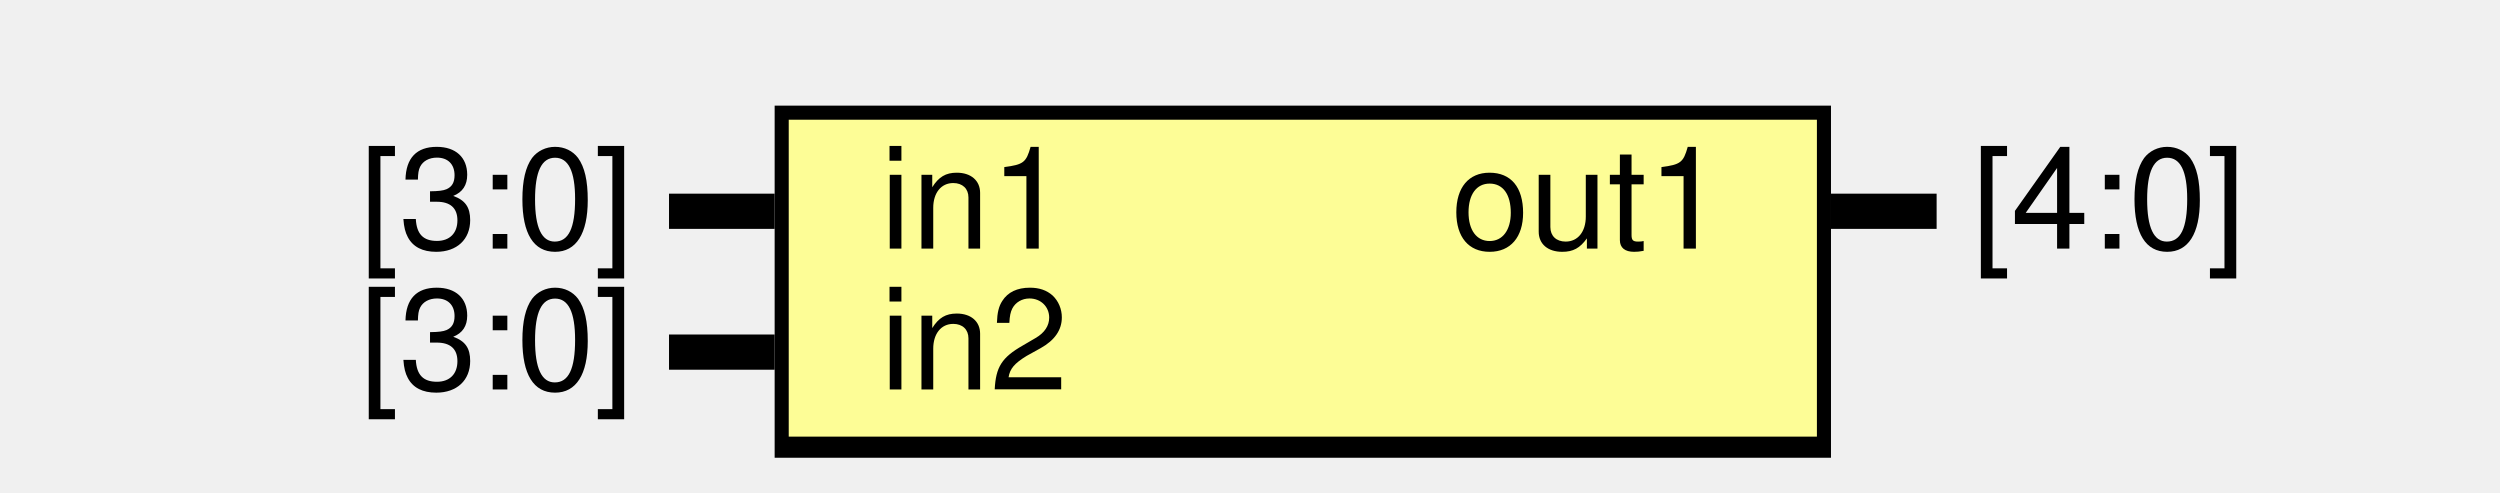
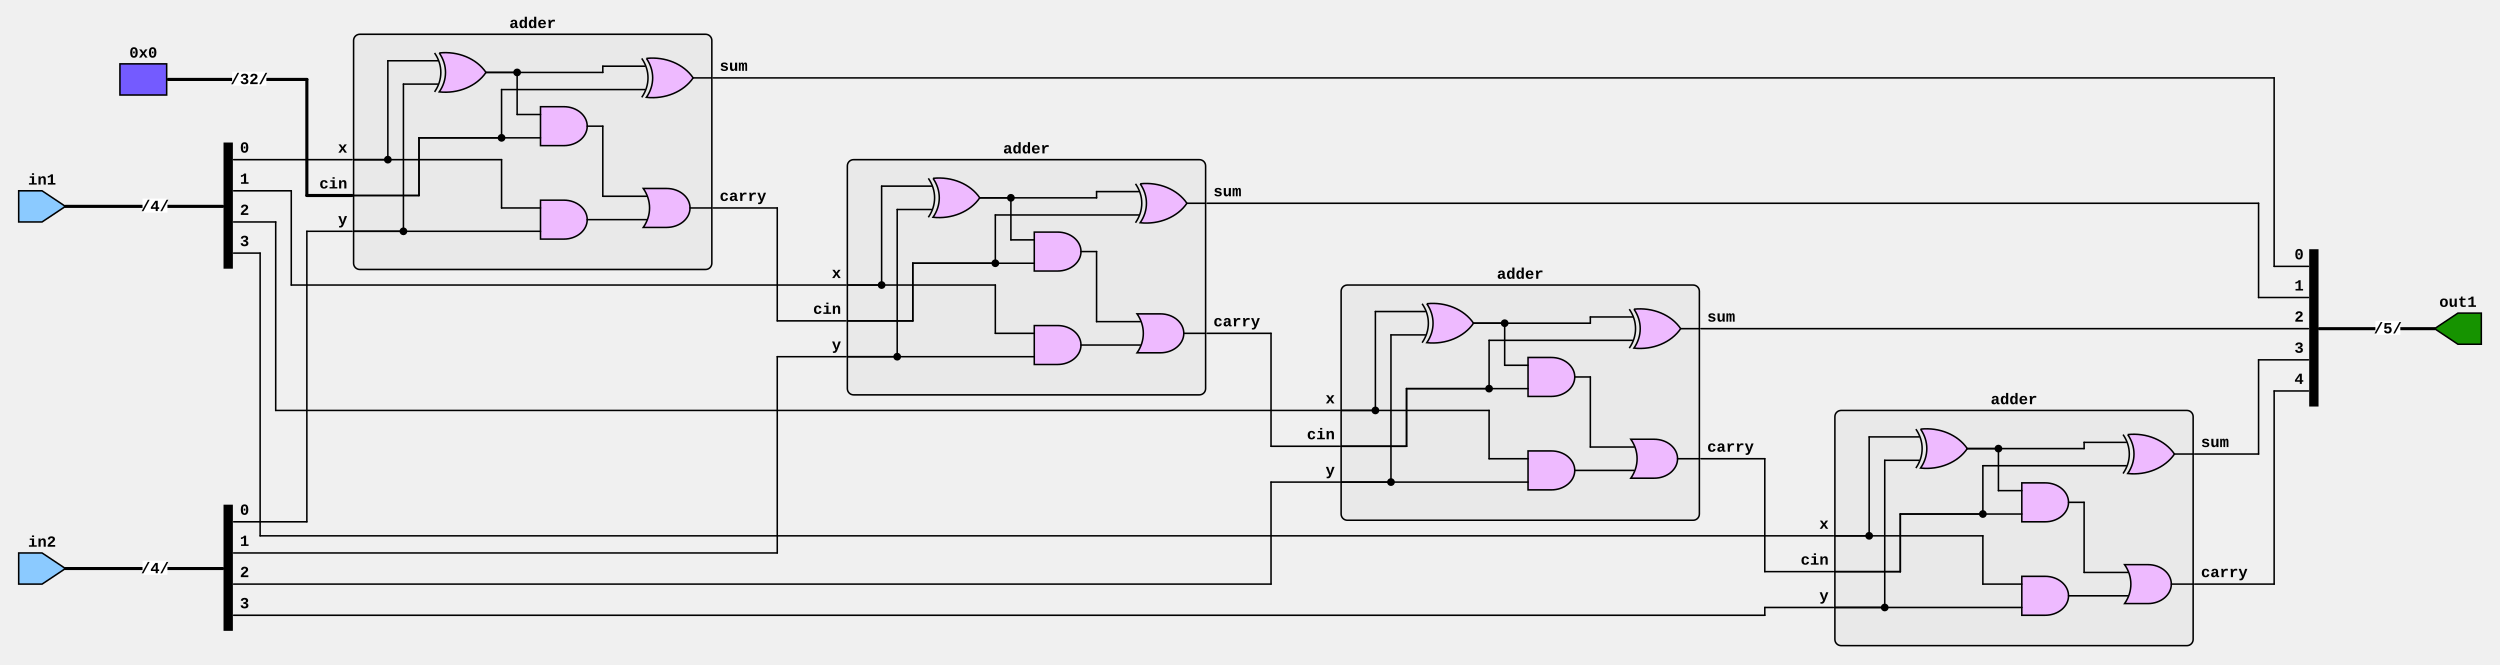
- <svg xmlns="http://www.w3.org/2000/svg" xmlns:ns1="http://svgjs.com/svgjs" version="1.1" viewBox="0 0 355 70">
-   <svg id="SvgjsSvg1002" width="2" height="0" focusable="false" style="overflow:hidden;top:-100%;left:-100%;position:absolute;opacity:0">
-     <polyline id="SvgjsPolyline1003" points="95,0 110,0" />
-     <path id="SvgjsPath1004" d="M0 0 " />
-   </svg>
-   <rect id="SvgjsRect1006" width="150" height="50" fill="black" x="110" y="15" />
-   <rect id="SvgjsRect1007" width="146" height="45" fill="#fdfd96" x="112" y="17" />
-   <text id="SvgjsText1008" font-family="Helvetica" x="90" y="9.302" font-size="20" text-anchor="end" family="Helvetica" size="20" anchor="end" ns1:data="{&quot;leading&quot;:&quot;1.3&quot;}">
-     <tspan id="SvgjsTspan1009" dy="26" x="90" ns1:data="{&quot;newLined&quot;:true}">   [3:0] </tspan>
-   </text>
-   <text id="SvgjsText1010" font-family="Helvetica" x="125" y="9.302" font-size="20" text-anchor="start" family="Helvetica" size="20" anchor="start" ns1:data="{&quot;leading&quot;:&quot;1.3&quot;}">
-     <tspan id="SvgjsTspan1011" dy="26" x="125" ns1:data="{&quot;newLined&quot;:true}">   in1 </tspan>
-   </text>
-   <line id="SvgjsLine1012" x1="95" y1="30" x2="110" y2="30" stroke-linecap="rec" stroke="black" stroke-width="5" />
-   <text id="SvgjsText1013" font-family="Helvetica" x="90" y="29.302" font-size="20" text-anchor="end" family="Helvetica" size="20" anchor="end" ns1:data="{&quot;leading&quot;:&quot;1.3&quot;}">
-     <tspan id="SvgjsTspan1014" dy="26" x="90" ns1:data="{&quot;newLined&quot;:true}">   [3:0] </tspan>
-   </text>
-   <text id="SvgjsText1015" font-family="Helvetica" x="125" y="29.302" font-size="20" text-anchor="start" family="Helvetica" size="20" anchor="start" ns1:data="{&quot;leading&quot;:&quot;1.3&quot;}">
-     <tspan id="SvgjsTspan1016" dy="26" x="125" ns1:data="{&quot;newLined&quot;:true}">   in2 </tspan>
-   </text>
-   <line id="SvgjsLine1017" x1="95" y1="50" x2="110" y2="50" stroke-linecap="rec" stroke="black" stroke-width="5" />
-   <text id="SvgjsText1018" font-family="Helvetica" x="280" y="9.302" font-size="20" text-anchor="start" family="Helvetica" size="20" anchor="start" ns1:data="{&quot;leading&quot;:&quot;1.3&quot;}">
-     <tspan id="SvgjsTspan1019" dy="26" x="280" ns1:data="{&quot;newLined&quot;:true}">   [4:0] </tspan>
-   </text>
-   <text id="SvgjsText1020" font-family="Helvetica" x="245" y="9.302" font-size="20" text-anchor="end" family="Helvetica" size="20" anchor="end" ns1:data="{&quot;leading&quot;:&quot;1.3&quot;}">
-     <tspan id="SvgjsTspan1021" dy="26" x="245" ns1:data="{&quot;newLined&quot;:true}">   out1 </tspan>
-   </text>
-   <line id="SvgjsLine1022" x1="260" y1="30" x2="275" y2="30" stroke-linecap="rec" stroke="black" stroke-width="5" />
+ <svg xmlns="http://www.w3.org/2000/svg" xmlns:ns1="https://github.com/nturley/netlistsvg" width="1605" height="426.5">
+   <style>svg {
+   stroke:#000;
+   fill:none;
+ }
+ text {
+   fill:#000;
+   stroke:none;
+   font-size:10px;
+   font-weight: bold;
+   font-family: "Courier New", monospace;
+ }
+ line {
+     stroke-linecap: round;
+ }
+ .nodelabel {
+   text-anchor: middle;
+ }
+ .inputPortLabel {
+   text-anchor: end;
+ }
+ .splitjoinBody {
+   fill:#000;
+ }</style>
+   <g ns1:type="sub_odd" transform="translate(227,22)" ns1:width="30" ns1:height="40" id="cell_adder1">
+     <text x="115" y="-4" class="nodelabel cell_adder1" ns1:attribute="ref">adder</text>
+     <rect width="230" height="151" ns1:generic="body" fill="#e9e9e9" rx="4" class="cell_adder1" />
+     <g ns1:type="and" transform="translate(120,46.5)" ns1:width="30" ns1:height="25" id="cell_$and$Mult_Adder.v:18$4">
+       <ns1:alias val="$and" />
+       <ns1:alias val="$logic_and" />
+       <ns1:alias val="$_AND_" />
+       <path d="M0,0 L0,25 L15,25 A15 12.5 0 0 0 15,0 Z" fill="#eebaff" class="cell_$and$Mult_Adder.v:18$4" />
+       <g ns1:x="0" ns1:y="5" ns1:pid="A" />
+       <g ns1:x="0" ns1:y="20" ns1:pid="B" />
+       <g ns1:x="30" ns1:y="12.5" ns1:pid="Y" />
+     </g>
+     <g ns1:type="and" transform="translate(120,106.5)" ns1:width="30" ns1:height="25" id="cell_$and$Mult_Adder.v:18$5">
+       <ns1:alias val="$and" />
+       <ns1:alias val="$logic_and" />
+       <ns1:alias val="$_AND_" />
+       <path d="M0,0 L0,25 L15,25 A15 12.5 0 0 0 15,0 Z" fill="#eebaff" class="cell_$and$Mult_Adder.v:18$5" />
+       <g ns1:x="0" ns1:y="5" ns1:pid="A" />
+       <g ns1:x="0" ns1:y="20" ns1:pid="B" />
+       <g ns1:x="30" ns1:y="12.5" ns1:pid="Y" />
+     </g>
+     <g ns1:type="or" transform="translate(186,99)" ns1:width="30" ns1:height="25" id="cell_$or$Mult_Adder.v:18$6">
+       <ns1:alias val="$or" />
+       <ns1:alias val="$logic_or" />
+       <ns1:alias val="$_OR_" />
+       <path d="M0,25 L0,25 L15,25 A15 12.5 0 0 0 15,0 L0,0 A30 25 0 0 1 0,25 Z" fill="#eebaff" class="cell_$or$Mult_Adder.v:18$6" />
+       <g ns1:x="2" ns1:y="5" ns1:pid="A" />
+       <g ns1:x="2" ns1:y="20" ns1:pid="B" />
+       <g ns1:x="30" ns1:y="12.5" ns1:pid="Y" />
+     </g>
+     <g ns1:type="reduce_xor" transform="translate(52,12)" ns1:width="33" ns1:height="25" id="cell_$xor$Mult_Adder.v:16$2">
+       <ns1:alias val="$xor" />
+       <ns1:alias val="$reduce_xor" />
+       <ns1:alias val="$_XOR_" />
+       <path d="M3,0 A30 25 0 0 1 3,25 A30 25 0 0 0 33,12.5 A30 25 0 0 0 3,0" fill="#eebaff" class="cell_$xor$Mult_Adder.v:16$2" />
+       <path d="M0,0 A30 25 0 0 1 0,25" class="cell_$xor$Mult_Adder.v:16$2" />
+       <g ns1:x="2" ns1:y="5" ns1:pid="A" />
+       <g ns1:x="2" ns1:y="20" ns1:pid="B" />
+       <g ns1:x="33" ns1:y="12.5" ns1:pid="Y" />
+     </g>
+     <g ns1:type="reduce_xor" transform="translate(185,15.5)" ns1:width="33" ns1:height="25" id="cell_$xor$Mult_Adder.v:17$3">
+       <ns1:alias val="$xor" />
+       <ns1:alias val="$reduce_xor" />
+       <ns1:alias val="$_XOR_" />
+       <path d="M3,0 A30 25 0 0 1 3,25 A30 25 0 0 0 33,12.5 A30 25 0 0 0 3,0" fill="#eebaff" class="cell_$xor$Mult_Adder.v:17$3" />
+       <path d="M0,0 A30 25 0 0 1 0,25" class="cell_$xor$Mult_Adder.v:17$3" />
+       <g ns1:x="2" ns1:y="5" ns1:pid="A" />
+       <g ns1:x="2" ns1:y="20" ns1:pid="B" />
+       <g ns1:x="33" ns1:y="12.5" ns1:pid="Y" />
+     </g>
+     <line x1="85" x2="105" y1="24.5" y2="24.5" class="net_7" />
+     <line x1="105" x2="105" y1="24.5" y2="51.5" class="net_7" />
+     <circle cx="105" cy="24.5" r="2" style="fill:#000" class="net_7" />
+     <line x1="105" x2="120" y1="51.5" y2="51.5" class="net_7" />
+     <line x1="85" x2="160" y1="24.5" y2="24.5" class="net_7" />
+     <line x1="160" x2="160" y1="24.5" y2="20.5" class="net_7" />
+     <line x1="160" x2="187" y1="20.5" y2="20.5" class="net_7" />
+     <line x1="0" x2="42" y1="103.5" y2="103.5" class="net_4" />
+     <line x1="42" x2="42" y1="103.5" y2="66.5" class="net_4" />
+     <line x1="42" x2="120" y1="66.5" y2="66.5" class="net_4" />
+     <line x1="0" x2="42" y1="103.5" y2="103.5" class="net_4" />
+     <line x1="42" x2="42" y1="103.5" y2="66.5" class="net_4" />
+     <line x1="42" x2="95" y1="66.5" y2="66.5" class="net_4" />
+     <line x1="95" x2="95" y1="66.5" y2="35.5" class="net_4" />
+     <circle cx="95" cy="66.5" r="2" style="fill:#000" class="net_4" />
+     <line x1="95" x2="187" y1="35.5" y2="35.5" class="net_4" />
+     <line x1="0" x2="95" y1="80.5" y2="80.5" class="net_2" />
+     <line x1="95" x2="95" y1="80.5" y2="111.5" class="net_2" />
+     <line x1="95" x2="120" y1="111.5" y2="111.5" class="net_2" />
+     <line x1="0" x2="22" y1="80.5" y2="80.5" class="net_2" />
+     <line x1="22" x2="22" y1="80.5" y2="17" class="net_2" />
+     <circle cx="22" cy="80.5" r="2" style="fill:#000" class="net_2" />
+     <line x1="22" x2="54" y1="17" y2="17" class="net_2" />
+     <line x1="0" x2="120" y1="126.5" y2="126.5" class="net_3" />
+     <line x1="0" x2="32" y1="126.5" y2="126.5" class="net_3" />
+     <line x1="32" x2="32" y1="126.5" y2="32" class="net_3" />
+     <circle cx="32" cy="126.5" r="2" style="fill:#000" class="net_3" />
+     <line x1="32" x2="54" y1="32" y2="32" class="net_3" />
+     <line x1="150" x2="160" y1="59" y2="59" class="net_8" />
+     <line x1="160" x2="160" y1="59" y2="104" class="net_8" />
+     <line x1="160" x2="188" y1="104" y2="104" class="net_8" />
+     <line x1="150" x2="188" y1="119" y2="119" class="net_9" />
+     <line x1="218" x2="230" y1="28" y2="28" class="net_5" />
+     <line x1="216" x2="230" y1="111.5" y2="111.5" class="net_6" />
+     <g transform="translate(-1,103)" ns1:x="0" ns1:y="10" ns1:pid="in0" id="port_adder1~cin">
+       <text x="-3" y="-4" class="inputPortLabel cell_adder1">cin</text>
+     </g>
+     <g transform="translate(-1,80)" ns1:x="0" ns1:y="10" ns1:pid="in0" id="port_adder1~x">
+       <text x="-3" y="-4" class="inputPortLabel cell_adder1">x</text>
+     </g>
+     <g transform="translate(-1,126)" ns1:x="0" ns1:y="10" ns1:pid="in0" id="port_adder1~y">
+       <text x="-3" y="-4" class="inputPortLabel cell_adder1">y</text>
+     </g>
+     <g transform="translate(230,111)" ns1:x="30" ns1:y="10" ns1:pid="out0" id="port_adder1~carry">
+       <text x="5" y="-4" style="fill:#000; stroke:none" class="cell_adder1">carry</text>
+     </g>
+     <g transform="translate(230,27.5)" ns1:x="30" ns1:y="10" ns1:pid="out0" id="port_adder1~sum">
+       <text x="5" y="-4" style="fill:#000; stroke:none" class="cell_adder1">sum</text>
+     </g>
+   </g>
+   <g ns1:type="sub_odd" transform="translate(544,102.5)" ns1:width="30" ns1:height="40" id="cell_adder2">
+     <text x="115" y="-4" class="nodelabel cell_adder2" ns1:attribute="ref">adder</text>
+     <rect width="230" height="151" ns1:generic="body" fill="#e9e9e9" rx="4" class="cell_adder2" />
+     <g ns1:type="and" transform="translate(120,46.5)" ns1:width="30" ns1:height="25" id="cell_$and$Mult_Adder.v:18$4">
+       <ns1:alias val="$and" />
+       <ns1:alias val="$logic_and" />
+       <ns1:alias val="$_AND_" />
+       <path d="M0,0 L0,25 L15,25 A15 12.5 0 0 0 15,0 Z" fill="#eebaff" class="cell_$and$Mult_Adder.v:18$4" />
+       <g ns1:x="0" ns1:y="5" ns1:pid="A" />
+       <g ns1:x="0" ns1:y="20" ns1:pid="B" />
+       <g ns1:x="30" ns1:y="12.5" ns1:pid="Y" />
+     </g>
+     <g ns1:type="and" transform="translate(120,106.5)" ns1:width="30" ns1:height="25" id="cell_$and$Mult_Adder.v:18$5">
+       <ns1:alias val="$and" />
+       <ns1:alias val="$logic_and" />
+       <ns1:alias val="$_AND_" />
+       <path d="M0,0 L0,25 L15,25 A15 12.5 0 0 0 15,0 Z" fill="#eebaff" class="cell_$and$Mult_Adder.v:18$5" />
+       <g ns1:x="0" ns1:y="5" ns1:pid="A" />
+       <g ns1:x="0" ns1:y="20" ns1:pid="B" />
+       <g ns1:x="30" ns1:y="12.5" ns1:pid="Y" />
+     </g>
+     <g ns1:type="or" transform="translate(186,99)" ns1:width="30" ns1:height="25" id="cell_$or$Mult_Adder.v:18$6">
+       <ns1:alias val="$or" />
+       <ns1:alias val="$logic_or" />
+       <ns1:alias val="$_OR_" />
+       <path d="M0,25 L0,25 L15,25 A15 12.5 0 0 0 15,0 L0,0 A30 25 0 0 1 0,25 Z" fill="#eebaff" class="cell_$or$Mult_Adder.v:18$6" />
+       <g ns1:x="2" ns1:y="5" ns1:pid="A" />
+       <g ns1:x="2" ns1:y="20" ns1:pid="B" />
+       <g ns1:x="30" ns1:y="12.5" ns1:pid="Y" />
+     </g>
+     <g ns1:type="reduce_xor" transform="translate(52,12)" ns1:width="33" ns1:height="25" id="cell_$xor$Mult_Adder.v:16$2">
+       <ns1:alias val="$xor" />
+       <ns1:alias val="$reduce_xor" />
+       <ns1:alias val="$_XOR_" />
+       <path d="M3,0 A30 25 0 0 1 3,25 A30 25 0 0 0 33,12.5 A30 25 0 0 0 3,0" fill="#eebaff" class="cell_$xor$Mult_Adder.v:16$2" />
+       <path d="M0,0 A30 25 0 0 1 0,25" class="cell_$xor$Mult_Adder.v:16$2" />
+       <g ns1:x="2" ns1:y="5" ns1:pid="A" />
+       <g ns1:x="2" ns1:y="20" ns1:pid="B" />
+       <g ns1:x="33" ns1:y="12.5" ns1:pid="Y" />
+     </g>
+     <g ns1:type="reduce_xor" transform="translate(185,15.5)" ns1:width="33" ns1:height="25" id="cell_$xor$Mult_Adder.v:17$3">
+       <ns1:alias val="$xor" />
+       <ns1:alias val="$reduce_xor" />
+       <ns1:alias val="$_XOR_" />
+       <path d="M3,0 A30 25 0 0 1 3,25 A30 25 0 0 0 33,12.5 A30 25 0 0 0 3,0" fill="#eebaff" class="cell_$xor$Mult_Adder.v:17$3" />
+       <path d="M0,0 A30 25 0 0 1 0,25" class="cell_$xor$Mult_Adder.v:17$3" />
+       <g ns1:x="2" ns1:y="5" ns1:pid="A" />
+       <g ns1:x="2" ns1:y="20" ns1:pid="B" />
+       <g ns1:x="33" ns1:y="12.5" ns1:pid="Y" />
+     </g>
+     <line x1="85" x2="105" y1="24.5" y2="24.5" class="net_7" />
+     <line x1="105" x2="105" y1="24.5" y2="51.5" class="net_7" />
+     <circle cx="105" cy="24.5" r="2" style="fill:#000" class="net_7" />
+     <line x1="105" x2="120" y1="51.5" y2="51.5" class="net_7" />
+     <line x1="85" x2="160" y1="24.5" y2="24.5" class="net_7" />
+     <line x1="160" x2="160" y1="24.5" y2="20.5" class="net_7" />
+     <line x1="160" x2="187" y1="20.5" y2="20.5" class="net_7" />
+     <line x1="0" x2="42" y1="103.5" y2="103.5" class="net_4" />
+     <line x1="42" x2="42" y1="103.5" y2="66.5" class="net_4" />
+     <line x1="42" x2="120" y1="66.5" y2="66.5" class="net_4" />
+     <line x1="0" x2="42" y1="103.5" y2="103.5" class="net_4" />
+     <line x1="42" x2="42" y1="103.5" y2="66.5" class="net_4" />
+     <line x1="42" x2="95" y1="66.5" y2="66.5" class="net_4" />
+     <line x1="95" x2="95" y1="66.5" y2="35.5" class="net_4" />
+     <circle cx="95" cy="66.5" r="2" style="fill:#000" class="net_4" />
+     <line x1="95" x2="187" y1="35.5" y2="35.5" class="net_4" />
+     <line x1="0" x2="95" y1="80.5" y2="80.5" class="net_2" />
+     <line x1="95" x2="95" y1="80.5" y2="111.5" class="net_2" />
+     <line x1="95" x2="120" y1="111.5" y2="111.5" class="net_2" />
+     <line x1="0" x2="22" y1="80.5" y2="80.5" class="net_2" />
+     <line x1="22" x2="22" y1="80.5" y2="17" class="net_2" />
+     <circle cx="22" cy="80.5" r="2" style="fill:#000" class="net_2" />
+     <line x1="22" x2="54" y1="17" y2="17" class="net_2" />
+     <line x1="0" x2="120" y1="126.5" y2="126.5" class="net_3" />
+     <line x1="0" x2="32" y1="126.5" y2="126.5" class="net_3" />
+     <line x1="32" x2="32" y1="126.5" y2="32" class="net_3" />
+     <circle cx="32" cy="126.5" r="2" style="fill:#000" class="net_3" />
+     <line x1="32" x2="54" y1="32" y2="32" class="net_3" />
+     <line x1="150" x2="160" y1="59" y2="59" class="net_8" />
+     <line x1="160" x2="160" y1="59" y2="104" class="net_8" />
+     <line x1="160" x2="188" y1="104" y2="104" class="net_8" />
+     <line x1="150" x2="188" y1="119" y2="119" class="net_9" />
+     <line x1="218" x2="230" y1="28" y2="28" class="net_5" />
+     <line x1="216" x2="230" y1="111.5" y2="111.5" class="net_6" />
+     <g transform="translate(-1,103)" ns1:x="0" ns1:y="10" ns1:pid="in0" id="port_adder2~cin">
+       <text x="-3" y="-4" class="inputPortLabel cell_adder2">cin</text>
+     </g>
+     <g transform="translate(-1,80)" ns1:x="0" ns1:y="10" ns1:pid="in0" id="port_adder2~x">
+       <text x="-3" y="-4" class="inputPortLabel cell_adder2">x</text>
+     </g>
+     <g transform="translate(-1,126)" ns1:x="0" ns1:y="10" ns1:pid="in0" id="port_adder2~y">
+       <text x="-3" y="-4" class="inputPortLabel cell_adder2">y</text>
+     </g>
+     <g transform="translate(230,111)" ns1:x="30" ns1:y="10" ns1:pid="out0" id="port_adder2~carry">
+       <text x="5" y="-4" style="fill:#000; stroke:none" class="cell_adder2">carry</text>
+     </g>
+     <g transform="translate(230,27.5)" ns1:x="30" ns1:y="10" ns1:pid="out0" id="port_adder2~sum">
+       <text x="5" y="-4" style="fill:#000; stroke:none" class="cell_adder2">sum</text>
+     </g>
+   </g>
+   <g ns1:type="sub_odd" transform="translate(861,183)" ns1:width="30" ns1:height="40" id="cell_adder3">
+     <text x="115" y="-4" class="nodelabel cell_adder3" ns1:attribute="ref">adder</text>
+     <rect width="230" height="151" ns1:generic="body" fill="#e9e9e9" rx="4" class="cell_adder3" />
+     <g ns1:type="and" transform="translate(120,46.5)" ns1:width="30" ns1:height="25" id="cell_$and$Mult_Adder.v:18$4">
+       <ns1:alias val="$and" />
+       <ns1:alias val="$logic_and" />
+       <ns1:alias val="$_AND_" />
+       <path d="M0,0 L0,25 L15,25 A15 12.5 0 0 0 15,0 Z" fill="#eebaff" class="cell_$and$Mult_Adder.v:18$4" />
+       <g ns1:x="0" ns1:y="5" ns1:pid="A" />
+       <g ns1:x="0" ns1:y="20" ns1:pid="B" />
+       <g ns1:x="30" ns1:y="12.5" ns1:pid="Y" />
+     </g>
+     <g ns1:type="and" transform="translate(120,106.5)" ns1:width="30" ns1:height="25" id="cell_$and$Mult_Adder.v:18$5">
+       <ns1:alias val="$and" />
+       <ns1:alias val="$logic_and" />
+       <ns1:alias val="$_AND_" />
+       <path d="M0,0 L0,25 L15,25 A15 12.5 0 0 0 15,0 Z" fill="#eebaff" class="cell_$and$Mult_Adder.v:18$5" />
+       <g ns1:x="0" ns1:y="5" ns1:pid="A" />
+       <g ns1:x="0" ns1:y="20" ns1:pid="B" />
+       <g ns1:x="30" ns1:y="12.5" ns1:pid="Y" />
+     </g>
+     <g ns1:type="or" transform="translate(186,99)" ns1:width="30" ns1:height="25" id="cell_$or$Mult_Adder.v:18$6">
+       <ns1:alias val="$or" />
+       <ns1:alias val="$logic_or" />
+       <ns1:alias val="$_OR_" />
+       <path d="M0,25 L0,25 L15,25 A15 12.5 0 0 0 15,0 L0,0 A30 25 0 0 1 0,25 Z" fill="#eebaff" class="cell_$or$Mult_Adder.v:18$6" />
+       <g ns1:x="2" ns1:y="5" ns1:pid="A" />
+       <g ns1:x="2" ns1:y="20" ns1:pid="B" />
+       <g ns1:x="30" ns1:y="12.5" ns1:pid="Y" />
+     </g>
+     <g ns1:type="reduce_xor" transform="translate(52,12)" ns1:width="33" ns1:height="25" id="cell_$xor$Mult_Adder.v:16$2">
+       <ns1:alias val="$xor" />
+       <ns1:alias val="$reduce_xor" />
+       <ns1:alias val="$_XOR_" />
+       <path d="M3,0 A30 25 0 0 1 3,25 A30 25 0 0 0 33,12.5 A30 25 0 0 0 3,0" fill="#eebaff" class="cell_$xor$Mult_Adder.v:16$2" />
+       <path d="M0,0 A30 25 0 0 1 0,25" class="cell_$xor$Mult_Adder.v:16$2" />
+       <g ns1:x="2" ns1:y="5" ns1:pid="A" />
+       <g ns1:x="2" ns1:y="20" ns1:pid="B" />
+       <g ns1:x="33" ns1:y="12.5" ns1:pid="Y" />
+     </g>
+     <g ns1:type="reduce_xor" transform="translate(185,15.5)" ns1:width="33" ns1:height="25" id="cell_$xor$Mult_Adder.v:17$3">
+       <ns1:alias val="$xor" />
+       <ns1:alias val="$reduce_xor" />
+       <ns1:alias val="$_XOR_" />
+       <path d="M3,0 A30 25 0 0 1 3,25 A30 25 0 0 0 33,12.5 A30 25 0 0 0 3,0" fill="#eebaff" class="cell_$xor$Mult_Adder.v:17$3" />
+       <path d="M0,0 A30 25 0 0 1 0,25" class="cell_$xor$Mult_Adder.v:17$3" />
+       <g ns1:x="2" ns1:y="5" ns1:pid="A" />
+       <g ns1:x="2" ns1:y="20" ns1:pid="B" />
+       <g ns1:x="33" ns1:y="12.5" ns1:pid="Y" />
+     </g>
+     <line x1="85" x2="105" y1="24.5" y2="24.5" class="net_7" />
+     <line x1="105" x2="105" y1="24.5" y2="51.5" class="net_7" />
+     <circle cx="105" cy="24.5" r="2" style="fill:#000" class="net_7" />
+     <line x1="105" x2="120" y1="51.5" y2="51.5" class="net_7" />
+     <line x1="85" x2="160" y1="24.5" y2="24.5" class="net_7" />
+     <line x1="160" x2="160" y1="24.5" y2="20.5" class="net_7" />
+     <line x1="160" x2="187" y1="20.5" y2="20.5" class="net_7" />
+     <line x1="0" x2="42" y1="103.5" y2="103.5" class="net_4" />
+     <line x1="42" x2="42" y1="103.5" y2="66.5" class="net_4" />
+     <line x1="42" x2="120" y1="66.5" y2="66.5" class="net_4" />
+     <line x1="0" x2="42" y1="103.5" y2="103.5" class="net_4" />
+     <line x1="42" x2="42" y1="103.5" y2="66.5" class="net_4" />
+     <line x1="42" x2="95" y1="66.5" y2="66.5" class="net_4" />
+     <line x1="95" x2="95" y1="66.5" y2="35.5" class="net_4" />
+     <circle cx="95" cy="66.5" r="2" style="fill:#000" class="net_4" />
+     <line x1="95" x2="187" y1="35.5" y2="35.5" class="net_4" />
+     <line x1="0" x2="95" y1="80.5" y2="80.5" class="net_2" />
+     <line x1="95" x2="95" y1="80.5" y2="111.5" class="net_2" />
+     <line x1="95" x2="120" y1="111.5" y2="111.5" class="net_2" />
+     <line x1="0" x2="22" y1="80.5" y2="80.5" class="net_2" />
+     <line x1="22" x2="22" y1="80.5" y2="17" class="net_2" />
+     <circle cx="22" cy="80.5" r="2" style="fill:#000" class="net_2" />
+     <line x1="22" x2="54" y1="17" y2="17" class="net_2" />
+     <line x1="0" x2="120" y1="126.5" y2="126.5" class="net_3" />
+     <line x1="0" x2="32" y1="126.5" y2="126.5" class="net_3" />
+     <line x1="32" x2="32" y1="126.5" y2="32" class="net_3" />
+     <circle cx="32" cy="126.5" r="2" style="fill:#000" class="net_3" />
+     <line x1="32" x2="54" y1="32" y2="32" class="net_3" />
+     <line x1="150" x2="160" y1="59" y2="59" class="net_8" />
+     <line x1="160" x2="160" y1="59" y2="104" class="net_8" />
+     <line x1="160" x2="188" y1="104" y2="104" class="net_8" />
+     <line x1="150" x2="188" y1="119" y2="119" class="net_9" />
+     <line x1="218" x2="230" y1="28" y2="28" class="net_5" />
+     <line x1="216" x2="230" y1="111.5" y2="111.5" class="net_6" />
+     <g transform="translate(-1,103)" ns1:x="0" ns1:y="10" ns1:pid="in0" id="port_adder3~cin">
+       <text x="-3" y="-4" class="inputPortLabel cell_adder3">cin</text>
+     </g>
+     <g transform="translate(-1,80)" ns1:x="0" ns1:y="10" ns1:pid="in0" id="port_adder3~x">
+       <text x="-3" y="-4" class="inputPortLabel cell_adder3">x</text>
+     </g>
+     <g transform="translate(-1,126)" ns1:x="0" ns1:y="10" ns1:pid="in0" id="port_adder3~y">
+       <text x="-3" y="-4" class="inputPortLabel cell_adder3">y</text>
+     </g>
+     <g transform="translate(230,111)" ns1:x="30" ns1:y="10" ns1:pid="out0" id="port_adder3~carry">
+       <text x="5" y="-4" style="fill:#000; stroke:none" class="cell_adder3">carry</text>
+     </g>
+     <g transform="translate(230,27.5)" ns1:x="30" ns1:y="10" ns1:pid="out0" id="port_adder3~sum">
+       <text x="5" y="-4" style="fill:#000; stroke:none" class="cell_adder3">sum</text>
+     </g>
+   </g>
+   <g ns1:type="sub_odd" transform="translate(1178,263.5)" ns1:width="30" ns1:height="40" id="cell_adder4">
+     <text x="115" y="-4" class="nodelabel cell_adder4" ns1:attribute="ref">adder</text>
+     <rect width="230" height="151" ns1:generic="body" fill="#e9e9e9" rx="4" class="cell_adder4" />
+     <g ns1:type="and" transform="translate(120,46.5)" ns1:width="30" ns1:height="25" id="cell_$and$Mult_Adder.v:18$4">
+       <ns1:alias val="$and" />
+       <ns1:alias val="$logic_and" />
+       <ns1:alias val="$_AND_" />
+       <path d="M0,0 L0,25 L15,25 A15 12.5 0 0 0 15,0 Z" fill="#eebaff" class="cell_$and$Mult_Adder.v:18$4" />
+       <g ns1:x="0" ns1:y="5" ns1:pid="A" />
+       <g ns1:x="0" ns1:y="20" ns1:pid="B" />
+       <g ns1:x="30" ns1:y="12.5" ns1:pid="Y" />
+     </g>
+     <g ns1:type="and" transform="translate(120,106.5)" ns1:width="30" ns1:height="25" id="cell_$and$Mult_Adder.v:18$5">
+       <ns1:alias val="$and" />
+       <ns1:alias val="$logic_and" />
+       <ns1:alias val="$_AND_" />
+       <path d="M0,0 L0,25 L15,25 A15 12.5 0 0 0 15,0 Z" fill="#eebaff" class="cell_$and$Mult_Adder.v:18$5" />
+       <g ns1:x="0" ns1:y="5" ns1:pid="A" />
+       <g ns1:x="0" ns1:y="20" ns1:pid="B" />
+       <g ns1:x="30" ns1:y="12.5" ns1:pid="Y" />
+     </g>
+     <g ns1:type="or" transform="translate(186,99)" ns1:width="30" ns1:height="25" id="cell_$or$Mult_Adder.v:18$6">
+       <ns1:alias val="$or" />
+       <ns1:alias val="$logic_or" />
+       <ns1:alias val="$_OR_" />
+       <path d="M0,25 L0,25 L15,25 A15 12.5 0 0 0 15,0 L0,0 A30 25 0 0 1 0,25 Z" fill="#eebaff" class="cell_$or$Mult_Adder.v:18$6" />
+       <g ns1:x="2" ns1:y="5" ns1:pid="A" />
+       <g ns1:x="2" ns1:y="20" ns1:pid="B" />
+       <g ns1:x="30" ns1:y="12.5" ns1:pid="Y" />
+     </g>
+     <g ns1:type="reduce_xor" transform="translate(52,12)" ns1:width="33" ns1:height="25" id="cell_$xor$Mult_Adder.v:16$2">
+       <ns1:alias val="$xor" />
+       <ns1:alias val="$reduce_xor" />
+       <ns1:alias val="$_XOR_" />
+       <path d="M3,0 A30 25 0 0 1 3,25 A30 25 0 0 0 33,12.5 A30 25 0 0 0 3,0" fill="#eebaff" class="cell_$xor$Mult_Adder.v:16$2" />
+       <path d="M0,0 A30 25 0 0 1 0,25" class="cell_$xor$Mult_Adder.v:16$2" />
+       <g ns1:x="2" ns1:y="5" ns1:pid="A" />
+       <g ns1:x="2" ns1:y="20" ns1:pid="B" />
+       <g ns1:x="33" ns1:y="12.5" ns1:pid="Y" />
+     </g>
+     <g ns1:type="reduce_xor" transform="translate(185,15.5)" ns1:width="33" ns1:height="25" id="cell_$xor$Mult_Adder.v:17$3">
+       <ns1:alias val="$xor" />
+       <ns1:alias val="$reduce_xor" />
+       <ns1:alias val="$_XOR_" />
+       <path d="M3,0 A30 25 0 0 1 3,25 A30 25 0 0 0 33,12.5 A30 25 0 0 0 3,0" fill="#eebaff" class="cell_$xor$Mult_Adder.v:17$3" />
+       <path d="M0,0 A30 25 0 0 1 0,25" class="cell_$xor$Mult_Adder.v:17$3" />
+       <g ns1:x="2" ns1:y="5" ns1:pid="A" />
+       <g ns1:x="2" ns1:y="20" ns1:pid="B" />
+       <g ns1:x="33" ns1:y="12.5" ns1:pid="Y" />
+     </g>
+     <line x1="85" x2="105" y1="24.5" y2="24.5" class="net_7" />
+     <line x1="105" x2="105" y1="24.5" y2="51.5" class="net_7" />
+     <circle cx="105" cy="24.5" r="2" style="fill:#000" class="net_7" />
+     <line x1="105" x2="120" y1="51.5" y2="51.5" class="net_7" />
+     <line x1="85" x2="160" y1="24.5" y2="24.5" class="net_7" />
+     <line x1="160" x2="160" y1="24.5" y2="20.5" class="net_7" />
+     <line x1="160" x2="187" y1="20.5" y2="20.5" class="net_7" />
+     <line x1="0" x2="42" y1="103.5" y2="103.5" class="net_4" />
+     <line x1="42" x2="42" y1="103.5" y2="66.5" class="net_4" />
+     <line x1="42" x2="120" y1="66.5" y2="66.5" class="net_4" />
+     <line x1="0" x2="42" y1="103.5" y2="103.5" class="net_4" />
+     <line x1="42" x2="42" y1="103.5" y2="66.5" class="net_4" />
+     <line x1="42" x2="95" y1="66.5" y2="66.5" class="net_4" />
+     <line x1="95" x2="95" y1="66.5" y2="35.5" class="net_4" />
+     <circle cx="95" cy="66.5" r="2" style="fill:#000" class="net_4" />
+     <line x1="95" x2="187" y1="35.5" y2="35.5" class="net_4" />
+     <line x1="0" x2="95" y1="80.5" y2="80.5" class="net_2" />
+     <line x1="95" x2="95" y1="80.5" y2="111.5" class="net_2" />
+     <line x1="95" x2="120" y1="111.5" y2="111.5" class="net_2" />
+     <line x1="0" x2="22" y1="80.5" y2="80.5" class="net_2" />
+     <line x1="22" x2="22" y1="80.5" y2="17" class="net_2" />
+     <circle cx="22" cy="80.5" r="2" style="fill:#000" class="net_2" />
+     <line x1="22" x2="54" y1="17" y2="17" class="net_2" />
+     <line x1="0" x2="120" y1="126.5" y2="126.5" class="net_3" />
+     <line x1="0" x2="32" y1="126.5" y2="126.5" class="net_3" />
+     <line x1="32" x2="32" y1="126.5" y2="32" class="net_3" />
+     <circle cx="32" cy="126.5" r="2" style="fill:#000" class="net_3" />
+     <line x1="32" x2="54" y1="32" y2="32" class="net_3" />
+     <line x1="150" x2="160" y1="59" y2="59" class="net_8" />
+     <line x1="160" x2="160" y1="59" y2="104" class="net_8" />
+     <line x1="160" x2="188" y1="104" y2="104" class="net_8" />
+     <line x1="150" x2="188" y1="119" y2="119" class="net_9" />
+     <line x1="218" x2="230" y1="28" y2="28" class="net_5" />
+     <line x1="216" x2="230" y1="111.5" y2="111.5" class="net_6" />
+     <g transform="translate(-1,103)" ns1:x="0" ns1:y="10" ns1:pid="in0" id="port_adder4~cin">
+       <text x="-3" y="-4" class="inputPortLabel cell_adder4">cin</text>
+     </g>
+     <g transform="translate(-1,80)" ns1:x="0" ns1:y="10" ns1:pid="in0" id="port_adder4~x">
+       <text x="-3" y="-4" class="inputPortLabel cell_adder4">x</text>
+     </g>
+     <g transform="translate(-1,126)" ns1:x="0" ns1:y="10" ns1:pid="in0" id="port_adder4~y">
+       <text x="-3" y="-4" class="inputPortLabel cell_adder4">y</text>
+     </g>
+     <g transform="translate(230,111)" ns1:x="30" ns1:y="10" ns1:pid="out0" id="port_adder4~carry">
+       <text x="5" y="-4" style="fill:#000; stroke:none" class="cell_adder4">carry</text>
+     </g>
+     <g transform="translate(230,27.5)" ns1:x="30" ns1:y="10" ns1:pid="out0" id="port_adder4~sum">
+       <text x="5" y="-4" style="fill:#000; stroke:none" class="cell_adder4">sum</text>
+     </g>
+   </g>
+   <g ns1:type="inputExt" transform="translate(12,122.5)" ns1:width="30" ns1:height="20" id="cell_in1">
+     <text x="15" y="-4" class="nodelabel cell_in1" ns1:attribute="ref">in1</text>
+     <ns1:alias val="$_inputExt_" />
+     <path d="M0,0 L0,20 L15,20 L30,10 L15,0 Z" fill="#8bcaff" class="cell_in1" />
+     <g ns1:x="30" ns1:y="10" ns1:pid="Y" />
+   </g>
+   <g ns1:type="inputExt" transform="translate(12,355)" ns1:width="30" ns1:height="20" id="cell_in2">
+     <text x="15" y="-4" class="nodelabel cell_in2" ns1:attribute="ref">in2</text>
+     <ns1:alias val="$_inputExt_" />
+     <path d="M0,0 L0,20 L15,20 L30,10 L15,0 Z" fill="#8bcaff" class="cell_in2" />
+     <g ns1:x="30" ns1:y="10" ns1:pid="Y" />
+   </g>
+   <g ns1:type="outputExt" transform="translate(1563,201)" ns1:width="30" ns1:height="20" id="cell_out1">
+     <text x="15" y="-4" class="nodelabel cell_out1" ns1:attribute="ref">out1</text>
+     <ns1:alias val="$_outputExt_" />
+     <path d="M30,0 L30,20 L15,20 L0,10 L15,0 Z" fill="#169300" class="cell_out1" />
+     <g ns1:x="0" ns1:y="10" ns1:pid="A" />
+   </g>
+   <g ns1:type="constant" transform="translate(77,41)" ns1:width="30" ns1:height="20" id="cell_00000000000000000000000000000000">
+     <text x="15" y="-4" class="nodelabel cell_00000000000000000000000000000000" ns1:attribute="ref">0x0</text>
+     <ns1:alias val="$_constant_" />
+     <rect width="30" height="20" fill="#745bff" class="cell_00000000000000000000000000000000" />
+     <g ns1:x="31" ns1:y="10" ns1:pid="Y" />
+   </g>
+   <g ns1:type="join" transform="translate(1483,160.5)" ns1:width="5" ns1:height="40" id="cell_$join$,10,11,12,13,14,">
+     <rect width="5" height="100" class="splitjoinBody" ns1:generic="body" />
+     <ns1:alias val="$_join_" />
+     <g ns1:x="5" ns1:y="20" ns1:pid="out" />
+     <g transform="translate(-1,10)" ns1:x="-1" ns1:y="10" ns1:pid="in0">
+       <text x="-3" y="-4" class="inputPortLabel">0</text>
+     </g>
+     <g transform="translate(-1,30)" ns1:x="-1" ns1:y="10" ns1:pid="in0">
+       <text x="-3" y="-4" class="inputPortLabel">1</text>
+     </g>
+     <g transform="translate(-1,50)" ns1:x="-1" ns1:y="10" ns1:pid="in0">
+       <text x="-3" y="-4" class="inputPortLabel">2</text>
+     </g>
+     <g transform="translate(-1,70)" ns1:x="-1" ns1:y="10" ns1:pid="in0">
+       <text x="-3" y="-4" class="inputPortLabel">3</text>
+     </g>
+     <g transform="translate(-1,90)" ns1:x="-1" ns1:y="10" ns1:pid="in0">
+       <text x="-3" y="-4" class="inputPortLabel">4</text>
+     </g>
+   </g>
+   <g ns1:type="split" transform="translate(144,92)" ns1:width="5" ns1:height="40" id="cell_$split$,2,3,4,5,">
+     <rect width="5" height="80" class="splitjoinBody" ns1:generic="body" />
+     <ns1:alias val="$_split_" />
+     <g ns1:x="-1" ns1:y="20" ns1:pid="in" />
+     <g transform="translate(5,10)" ns1:x="5" ns1:y="10" ns1:pid="out0">
+       <text x="5" y="-4">0</text>
+     </g>
+     <g transform="translate(5,30)" ns1:x="5" ns1:y="10" ns1:pid="out0">
+       <text x="5" y="-4">1</text>
+     </g>
+     <g transform="translate(5,50)" ns1:x="5" ns1:y="10" ns1:pid="out0">
+       <text x="5" y="-4">2</text>
+     </g>
+     <g transform="translate(5,70)" ns1:x="5" ns1:y="10" ns1:pid="out0">
+       <text x="5" y="-4">3</text>
+     </g>
+   </g>
+   <g ns1:type="split" transform="translate(144,324.5)" ns1:width="5" ns1:height="40" id="cell_$split$,6,7,8,9,">
+     <rect width="5" height="80" class="splitjoinBody" ns1:generic="body" />
+     <ns1:alias val="$_split_" />
+     <g ns1:x="-1" ns1:y="20" ns1:pid="in" />
+     <g transform="translate(5,10)" ns1:x="5" ns1:y="10" ns1:pid="out0">
+       <text x="5" y="-4">0</text>
+     </g>
+     <g transform="translate(5,30)" ns1:x="5" ns1:y="10" ns1:pid="out0">
+       <text x="5" y="-4">1</text>
+     </g>
+     <g transform="translate(5,50)" ns1:x="5" ns1:y="10" ns1:pid="out0">
+       <text x="5" y="-4">2</text>
+     </g>
+     <g transform="translate(5,70)" ns1:x="5" ns1:y="10" ns1:pid="out0">
+       <text x="5" y="-4">3</text>
+     </g>
+   </g>
+   <line x1="108" x2="197" y1="51" y2="51" class="net_18,19,20,21,22,23,24,25,26,27,28,29,30,31,32,33,34,35,36,37,38,39,40,41,42,43,44,45,46,47,48,49 width_32" style="stroke-width: 2" />
+   <line x1="197" x2="197" y1="51" y2="125.5" class="net_18,19,20,21,22,23,24,25,26,27,28,29,30,31,32,33,34,35,36,37,38,39,40,41,42,43,44,45,46,47,48,49 width_32" style="stroke-width: 2" />
+   <line x1="197" x2="226" y1="125.5" y2="125.5" class="net_18,19,20,21,22,23,24,25,26,27,28,29,30,31,32,33,34,35,36,37,38,39,40,41,42,43,44,45,46,47,48,49 width_32" style="stroke-width: 2" />
+   <line x1="150" x2="226" y1="102.5" y2="102.5" class="net_2 width_1" style="stroke-width: 1" />
+   <line x1="150" x2="197" y1="335" y2="335" class="net_6 width_1" style="stroke-width: 1" />
+   <line x1="197" x2="197" y1="335" y2="148.5" class="net_6 width_1" style="stroke-width: 1" />
+   <line x1="197" x2="226" y1="148.5" y2="148.5" class="net_6 width_1" style="stroke-width: 1" />
+   <line x1="458" x2="499" y1="133.5" y2="133.5" class="net_15 width_1" style="stroke-width: 1" />
+   <line x1="499" x2="499" y1="133.5" y2="206" class="net_15 width_1" style="stroke-width: 1" />
+   <line x1="499" x2="543" y1="206" y2="206" class="net_15 width_1" style="stroke-width: 1" />
+   <line x1="150" x2="187" y1="122.5" y2="122.5" class="net_3 width_1" style="stroke-width: 1" />
+   <line x1="187" x2="187" y1="122.5" y2="183" class="net_3 width_1" style="stroke-width: 1" />
+   <line x1="187" x2="543" y1="183" y2="183" class="net_3 width_1" style="stroke-width: 1" />
+   <line x1="150" x2="499" y1="355" y2="355" class="net_7 width_1" style="stroke-width: 1" />
+   <line x1="499" x2="499" y1="355" y2="229" class="net_7 width_1" style="stroke-width: 1" />
+   <line x1="499" x2="543" y1="229" y2="229" class="net_7 width_1" style="stroke-width: 1" />
+   <line x1="775" x2="816" y1="214" y2="214" class="net_16 width_1" style="stroke-width: 1" />
+   <line x1="816" x2="816" y1="214" y2="286.5" class="net_16 width_1" style="stroke-width: 1" />
+   <line x1="816" x2="860" y1="286.5" y2="286.5" class="net_16 width_1" style="stroke-width: 1" />
+   <line x1="150" x2="177" y1="142.5" y2="142.5" class="net_4 width_1" style="stroke-width: 1" />
+   <line x1="177" x2="177" y1="142.5" y2="263.5" class="net_4 width_1" style="stroke-width: 1" />
+   <line x1="177" x2="860" y1="263.5" y2="263.5" class="net_4 width_1" style="stroke-width: 1" />
+   <line x1="150" x2="816" y1="375" y2="375" class="net_8 width_1" style="stroke-width: 1" />
+   <line x1="816" x2="816" y1="375" y2="309.5" class="net_8 width_1" style="stroke-width: 1" />
+   <line x1="816" x2="860" y1="309.5" y2="309.5" class="net_8 width_1" style="stroke-width: 1" />
+   <line x1="1092" x2="1133" y1="294.5" y2="294.5" class="net_17 width_1" style="stroke-width: 1" />
+   <line x1="1133" x2="1133" y1="294.5" y2="367" class="net_17 width_1" style="stroke-width: 1" />
+   <line x1="1133" x2="1177" y1="367" y2="367" class="net_17 width_1" style="stroke-width: 1" />
+   <line x1="150" x2="167" y1="162.5" y2="162.5" class="net_5 width_1" style="stroke-width: 1" />
+   <line x1="167" x2="167" y1="162.5" y2="344" class="net_5 width_1" style="stroke-width: 1" />
+   <line x1="167" x2="1177" y1="344" y2="344" class="net_5 width_1" style="stroke-width: 1" />
+   <line x1="150" x2="1133" y1="395" y2="395" class="net_9 width_1" style="stroke-width: 1" />
+   <line x1="1133" x2="1133" y1="395" y2="390" class="net_9 width_1" style="stroke-width: 1" />
+   <line x1="1133" x2="1177" y1="390" y2="390" class="net_9 width_1" style="stroke-width: 1" />
+   <line x1="1489" x2="1563" y1="211" y2="211" class="net_10,11,12,13,14 width_5" style="stroke-width: 2" />
+   <line x1="458" x2="1460" y1="50" y2="50" class="net_10 width_1" style="stroke-width: 1" />
+   <line x1="1460" x2="1460" y1="50" y2="171" class="net_10 width_1" style="stroke-width: 1" />
+   <line x1="1460" x2="1482" y1="171" y2="171" class="net_10 width_1" style="stroke-width: 1" />
+   <line x1="775" x2="1450" y1="130.5" y2="130.5" class="net_11 width_1" style="stroke-width: 1" />
+   <line x1="1450" x2="1450" y1="130.5" y2="191" class="net_11 width_1" style="stroke-width: 1" />
+   <line x1="1450" x2="1482" y1="191" y2="191" class="net_11 width_1" style="stroke-width: 1" />
+   <line x1="1092" x2="1482" y1="211" y2="211" class="net_12 width_1" style="stroke-width: 1" />
+   <line x1="1409" x2="1450" y1="291.5" y2="291.5" class="net_13 width_1" style="stroke-width: 1" />
+   <line x1="1450" x2="1450" y1="291.5" y2="231" class="net_13 width_1" style="stroke-width: 1" />
+   <line x1="1450" x2="1482" y1="231" y2="231" class="net_13 width_1" style="stroke-width: 1" />
+   <line x1="1409" x2="1460" y1="375" y2="375" class="net_14 width_1" style="stroke-width: 1" />
+   <line x1="1460" x2="1460" y1="375" y2="251" class="net_14 width_1" style="stroke-width: 1" />
+   <line x1="1460" x2="1482" y1="251" y2="251" class="net_14 width_1" style="stroke-width: 1" />
+   <line x1="42" x2="143" y1="132.5" y2="132.5" class="net_2,3,4,5 width_4" style="stroke-width: 2" />
+   <line x1="42" x2="143" y1="365" y2="365" class="net_6,7,8,9 width_4" style="stroke-width: 2" />
+   <rect x="149" y="46" width="22" height="9" class="net_18,19,20,21,22,23,24,25,26,27,28,29,30,31,32,33,34,35,36,37,38,39,40,41,42,43,44,45,46,47,48,49 width_32 busLabel_32" style="fill: white; stroke: none" />
+   <text x="148" y="54" class="net_18,19,20,21,22,23,24,25,26,27,28,29,30,31,32,33,34,35,36,37,38,39,40,41,42,43,44,45,46,47,48,49 width_32 busLabel_32">/32/</text>
+   <rect x="1525" y="206" width="16" height="9" class="net_10,11,12,13,14 width_5 busLabel_5" style="fill: white; stroke: none" />
+   <text x="1524" y="214" class="net_10,11,12,13,14 width_5 busLabel_5">/5/</text>
+   <rect x="91.5" y="127.5" width="16" height="9" class="net_2,3,4,5 width_4 busLabel_4" style="fill: white; stroke: none" />
+   <text x="90.5" y="135.5" class="net_2,3,4,5 width_4 busLabel_4">/4/</text>
+   <rect x="91.5" y="360" width="16" height="9" class="net_6,7,8,9 width_4 busLabel_4" style="fill: white; stroke: none" />
+   <text x="90.5" y="368" class="net_6,7,8,9 width_4 busLabel_4">/4/</text>
</svg>
